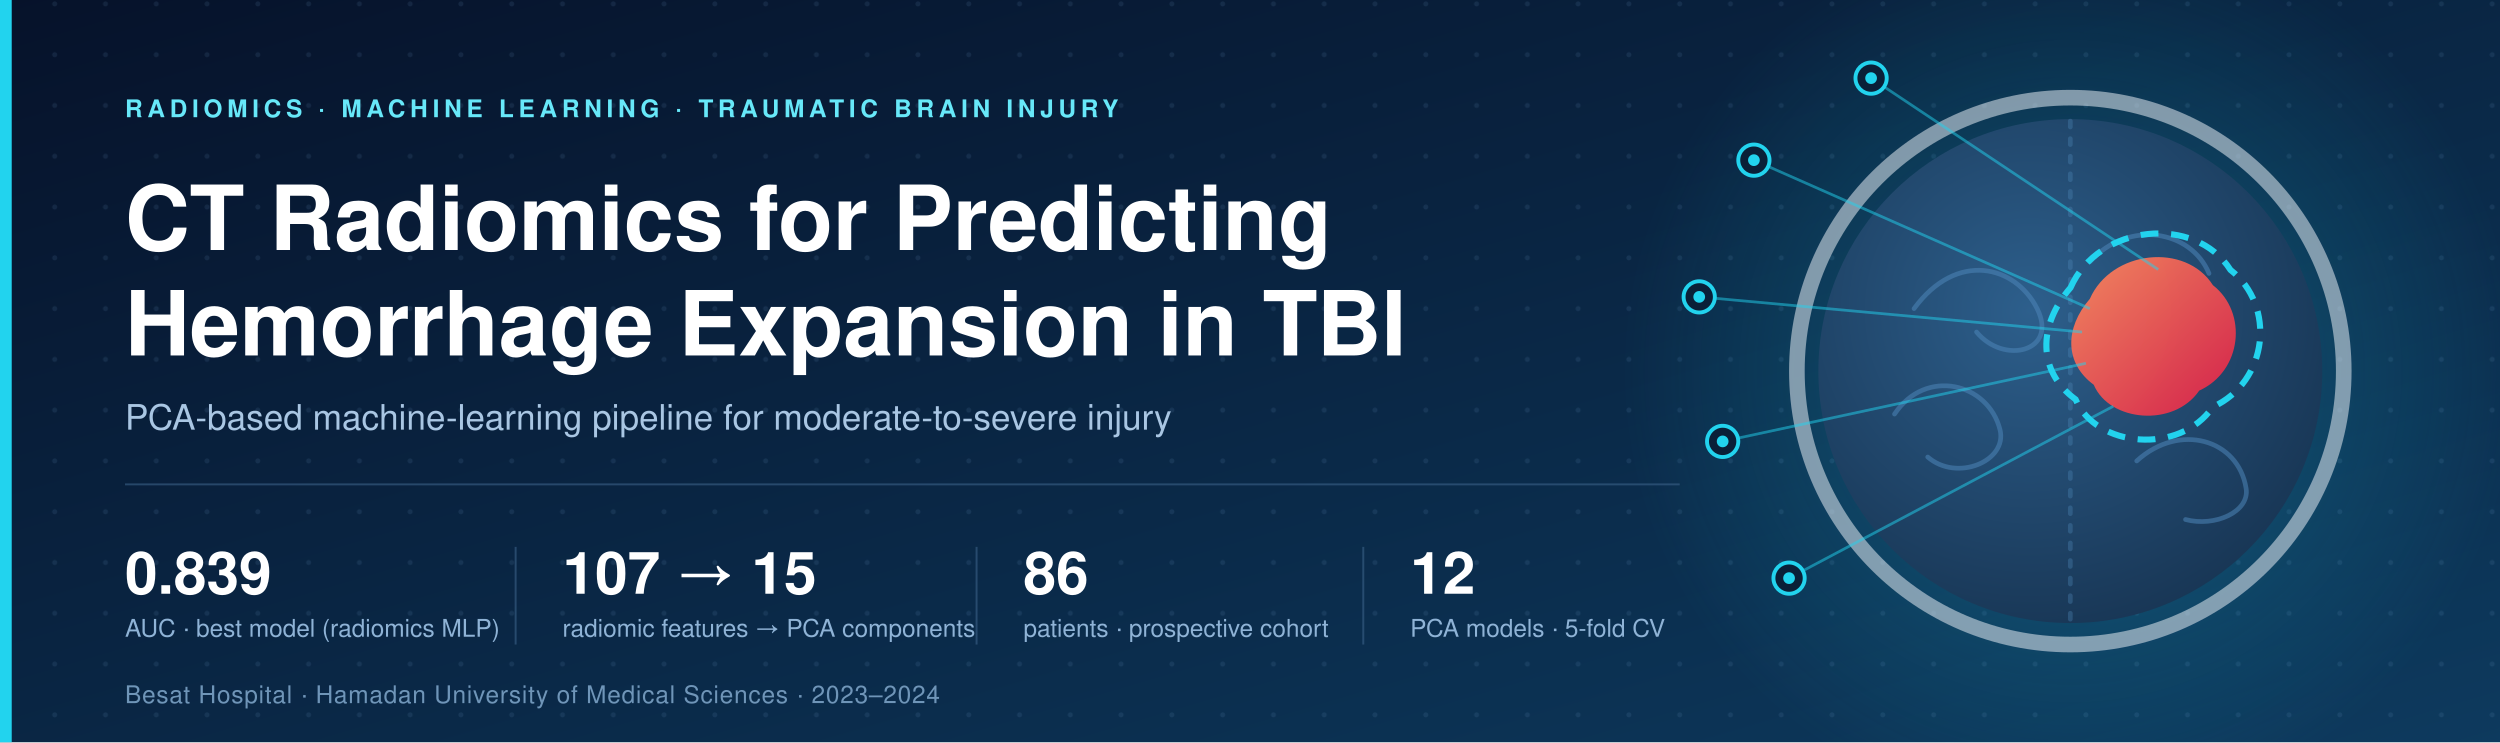
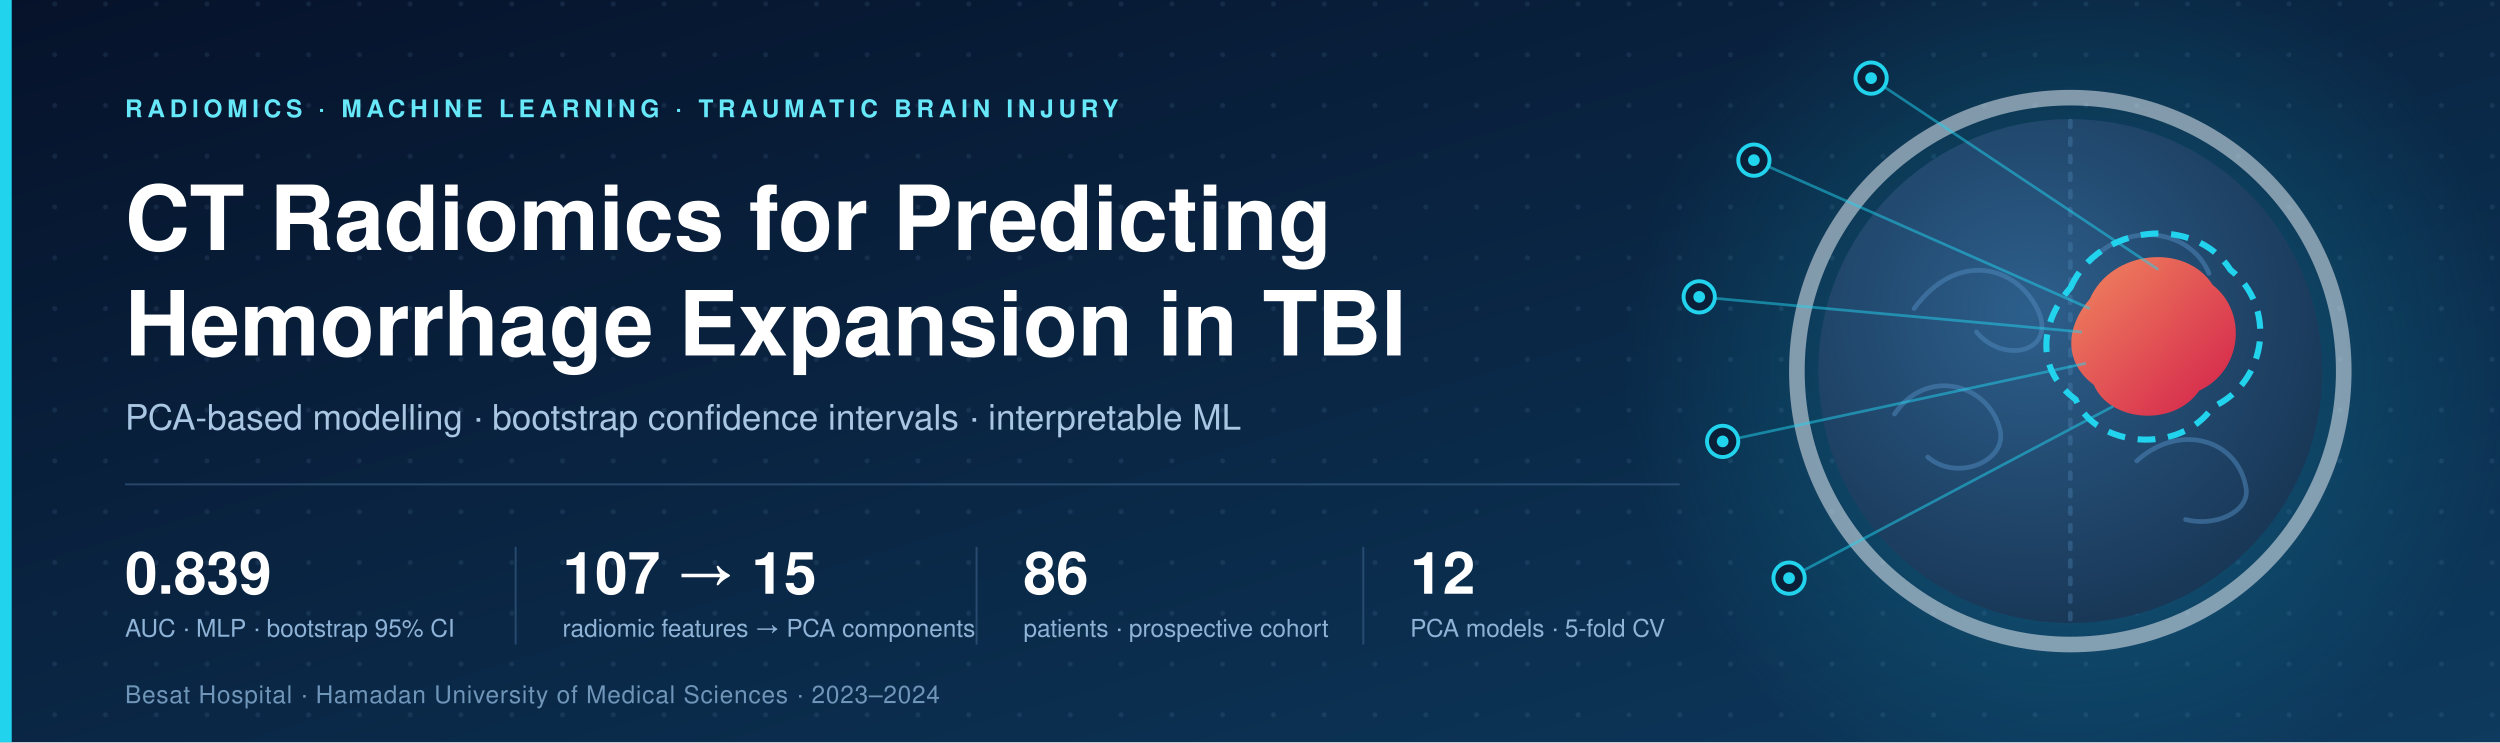
<svg xmlns="http://www.w3.org/2000/svg" width="1280" height="380" viewBox="0 0 1280 380" role="img" aria-label="CT radiomics for predicting hemorrhage expansion in traumatic brain injury. PCA-based machine learning pipeline: best model radiomics MLP, AUC 0.839; 107 radiomic features reduced to about 15 principal components; 86 patients; 12 PCA models with 5-fold stratified cross-validation.">
  <defs>
    <linearGradient id="bg" x1="0" y1="0" x2="1" y2="1">
      <stop offset="0" stop-color="#06122a" />
      <stop offset="1" stop-color="#0d3a5e" />
    </linearGradient>
    <radialGradient id="glow" cx=".5" cy=".5" r=".5">
      <stop offset="0" stop-color="#22d3ee" stop-opacity=".28" />
      <stop offset="1" stop-color="#22d3ee" stop-opacity="0" />
    </radialGradient>
    <radialGradient id="tissue" cx=".42" cy=".38" r=".75">
      <stop offset="0" stop-color="#2d5f8c" />
      <stop offset="1" stop-color="#15304d" />
    </radialGradient>
    <linearGradient id="lesion" x1="0" y1="0" x2="1" y2="1">
      <stop offset="0" stop-color="#ff8a5c" />
      <stop offset="1" stop-color="#e11d48" />
    </linearGradient>
    <pattern id="dots" width="26" height="26" patternUnits="userSpaceOnUse">
      <circle cx="2" cy="2" r="1.3" fill="#7fb4e0" fill-opacity=".11" />
    </pattern>
  </defs>
  <rect width="1280" height="380" fill="url(#bg)" />
  <rect width="1280" height="380" fill="url(#dots)" />
  <rect x="0" y="0" width="6" height="380" fill="#22d3ee" />
  <g transform="translate(-30 0)">
    <circle cx="1090" cy="190" r="230" fill="url(#glow)" />
    <circle cx="1090" cy="190" r="140" fill="none" stroke="#e2e8f0" stroke-opacity=".55" stroke-width="8" />
    <circle cx="1090" cy="190" r="129" fill="url(#tissue)" />
    <g fill="none" stroke="#4d86b8" stroke-opacity=".55" stroke-width="2.4" stroke-linecap="round">
      <path d="M1010 158 C1032 128 1062 136 1073 158 C1084 180 1056 187 1042 170" />
      <path d="M1100 134 C1120 112 1152 118 1161 140" />
      <path d="M1000 212 C1016 188 1048 196 1054 220 C1058 236 1032 247 1017 234" />
      <path d="M1124 236 C1146 216 1176 225 1180 250 C1182 262 1164 270 1149 266" />
      <path d="M1090 62 L1090 318" stroke-dasharray="3 6" stroke-opacity=".35" />
    </g>
    <path d="M1100 153 C1111 128 1149 124 1163 146 C1181 160 1178 190 1156 200 C1143 219 1110 216 1102 197 C1087 186 1087 168 1100 153 Z" fill="url(#lesion)" fill-opacity=".93" />
    <path d="M1100 153 C1111 128 1149 124 1163 146 C1181 160 1178 190 1156 200 C1143 219 1110 216 1102 197 C1087 186 1087 168 1100 153 Z" transform="translate(1133 172) scale(1.3) translate(-1133 -172)" fill="none" stroke="#22d3ee" stroke-width="2.4" stroke-dasharray="7 5" />
    <g stroke="#22d3ee" stroke-opacity=".5" stroke-width="1.4">
      <line x1="1100" y1="158" x2="928" y2="82" />
      <line x1="1096" y1="170" x2="900" y2="152" />
      <line x1="1098" y1="186" x2="912" y2="226" />
      <line x1="1112" y1="208" x2="946" y2="296" />
      <line x1="1135" y1="138" x2="988" y2="40" />
    </g>
    <g fill="#0a2038" stroke="#22d3ee" stroke-width="2">
      <circle cx="928" cy="82" r="8" />
      <circle cx="900" cy="152" r="8" />
      <circle cx="912" cy="226" r="8" />
      <circle cx="946" cy="296" r="8" />
      <circle cx="988" cy="40" r="8" />
    </g>
    <g fill="#22d3ee">
      <circle cx="928" cy="82" r="3" />
      <circle cx="900" cy="152" r="3" />
      <circle cx="912" cy="226" r="3" />
      <circle cx="946" cy="296" r="3" />
      <circle cx="988" cy="40" r="3" />
    </g>
  </g>
  <text x="64" y="60" font-family="Helvetica, Arial, sans-serif" font-size="12.5" font-weight="700" letter-spacing="2.4" fill="#67e8f9">RADIOMICS  ·  MACHINE LEARNING  ·  TRAUMATIC BRAIN INJURY</text>
  <text x="64" y="128" font-family="Helvetica, Arial, sans-serif" font-size="46" font-weight="800" fill="#ffffff">CT Radiomics for Predicting</text>
  <text x="64" y="182" font-family="Helvetica, Arial, sans-serif" font-size="46" font-weight="800" fill="#ffffff">Hemorrhage Expansion in TBI</text>
-   <text x="64" y="220" font-family="Helvetica, Arial, sans-serif" font-size="18" fill="#a9c6e3">PCA-based machine-learning pipeline for moderate-to-severe injury</text>
+   <text x="64" y="220" font-family="Helvetica, Arial, sans-serif" font-size="18" fill="#a9c6e3">PCA-based modelling · bootstrap confidence intervals · interpretable ML</text>
  <line x1="64" y1="248" x2="860" y2="248" stroke="#3b6188" stroke-opacity=".6" />
  <text x="64" y="304" font-family="Helvetica, Arial, sans-serif" font-size="30" font-weight="800" fill="#ffffff">0.839</text>
-   <text x="64" y="326" font-family="Helvetica, Arial, sans-serif" font-size="12.5" fill="#8fb3d6">AUC · best model (radiomics MLP)</text>
+   <text x="64" y="326" font-family="Helvetica, Arial, sans-serif" font-size="12.5" fill="#8fb3d6">AUC · MLP · bootstrap 95% CI</text>
  <text x="288" y="304" font-family="Helvetica, Arial, sans-serif" font-size="30" font-weight="800" fill="#ffffff">107 → 15</text>
  <text x="288" y="326" font-family="Helvetica, Arial, sans-serif" font-size="12.5" fill="#8fb3d6">radiomic features → PCA components</text>
  <text x="524" y="304" font-family="Helvetica, Arial, sans-serif" font-size="30" font-weight="800" fill="#ffffff">86</text>
  <text x="524" y="326" font-family="Helvetica, Arial, sans-serif" font-size="12.5" fill="#8fb3d6">patients · prospective cohort</text>
  <text x="722" y="304" font-family="Helvetica, Arial, sans-serif" font-size="30" font-weight="800" fill="#ffffff">12</text>
  <text x="722" y="326" font-family="Helvetica, Arial, sans-serif" font-size="12.5" fill="#8fb3d6">PCA models · 5-fold CV</text>
  <line x1="264" y1="280" x2="264" y2="330" stroke="#3b6188" stroke-opacity=".6" />
  <line x1="500" y1="280" x2="500" y2="330" stroke="#3b6188" stroke-opacity=".6" />
  <line x1="698" y1="280" x2="698" y2="330" stroke="#3b6188" stroke-opacity=".6" />
  <text x="64" y="360" font-family="Helvetica, Arial, sans-serif" font-size="12.5" letter-spacing=".4" fill="#6f95b8">Besat Hospital  ·  Hamadan University of Medical Sciences  ·  2023–2024</text>
</svg>
